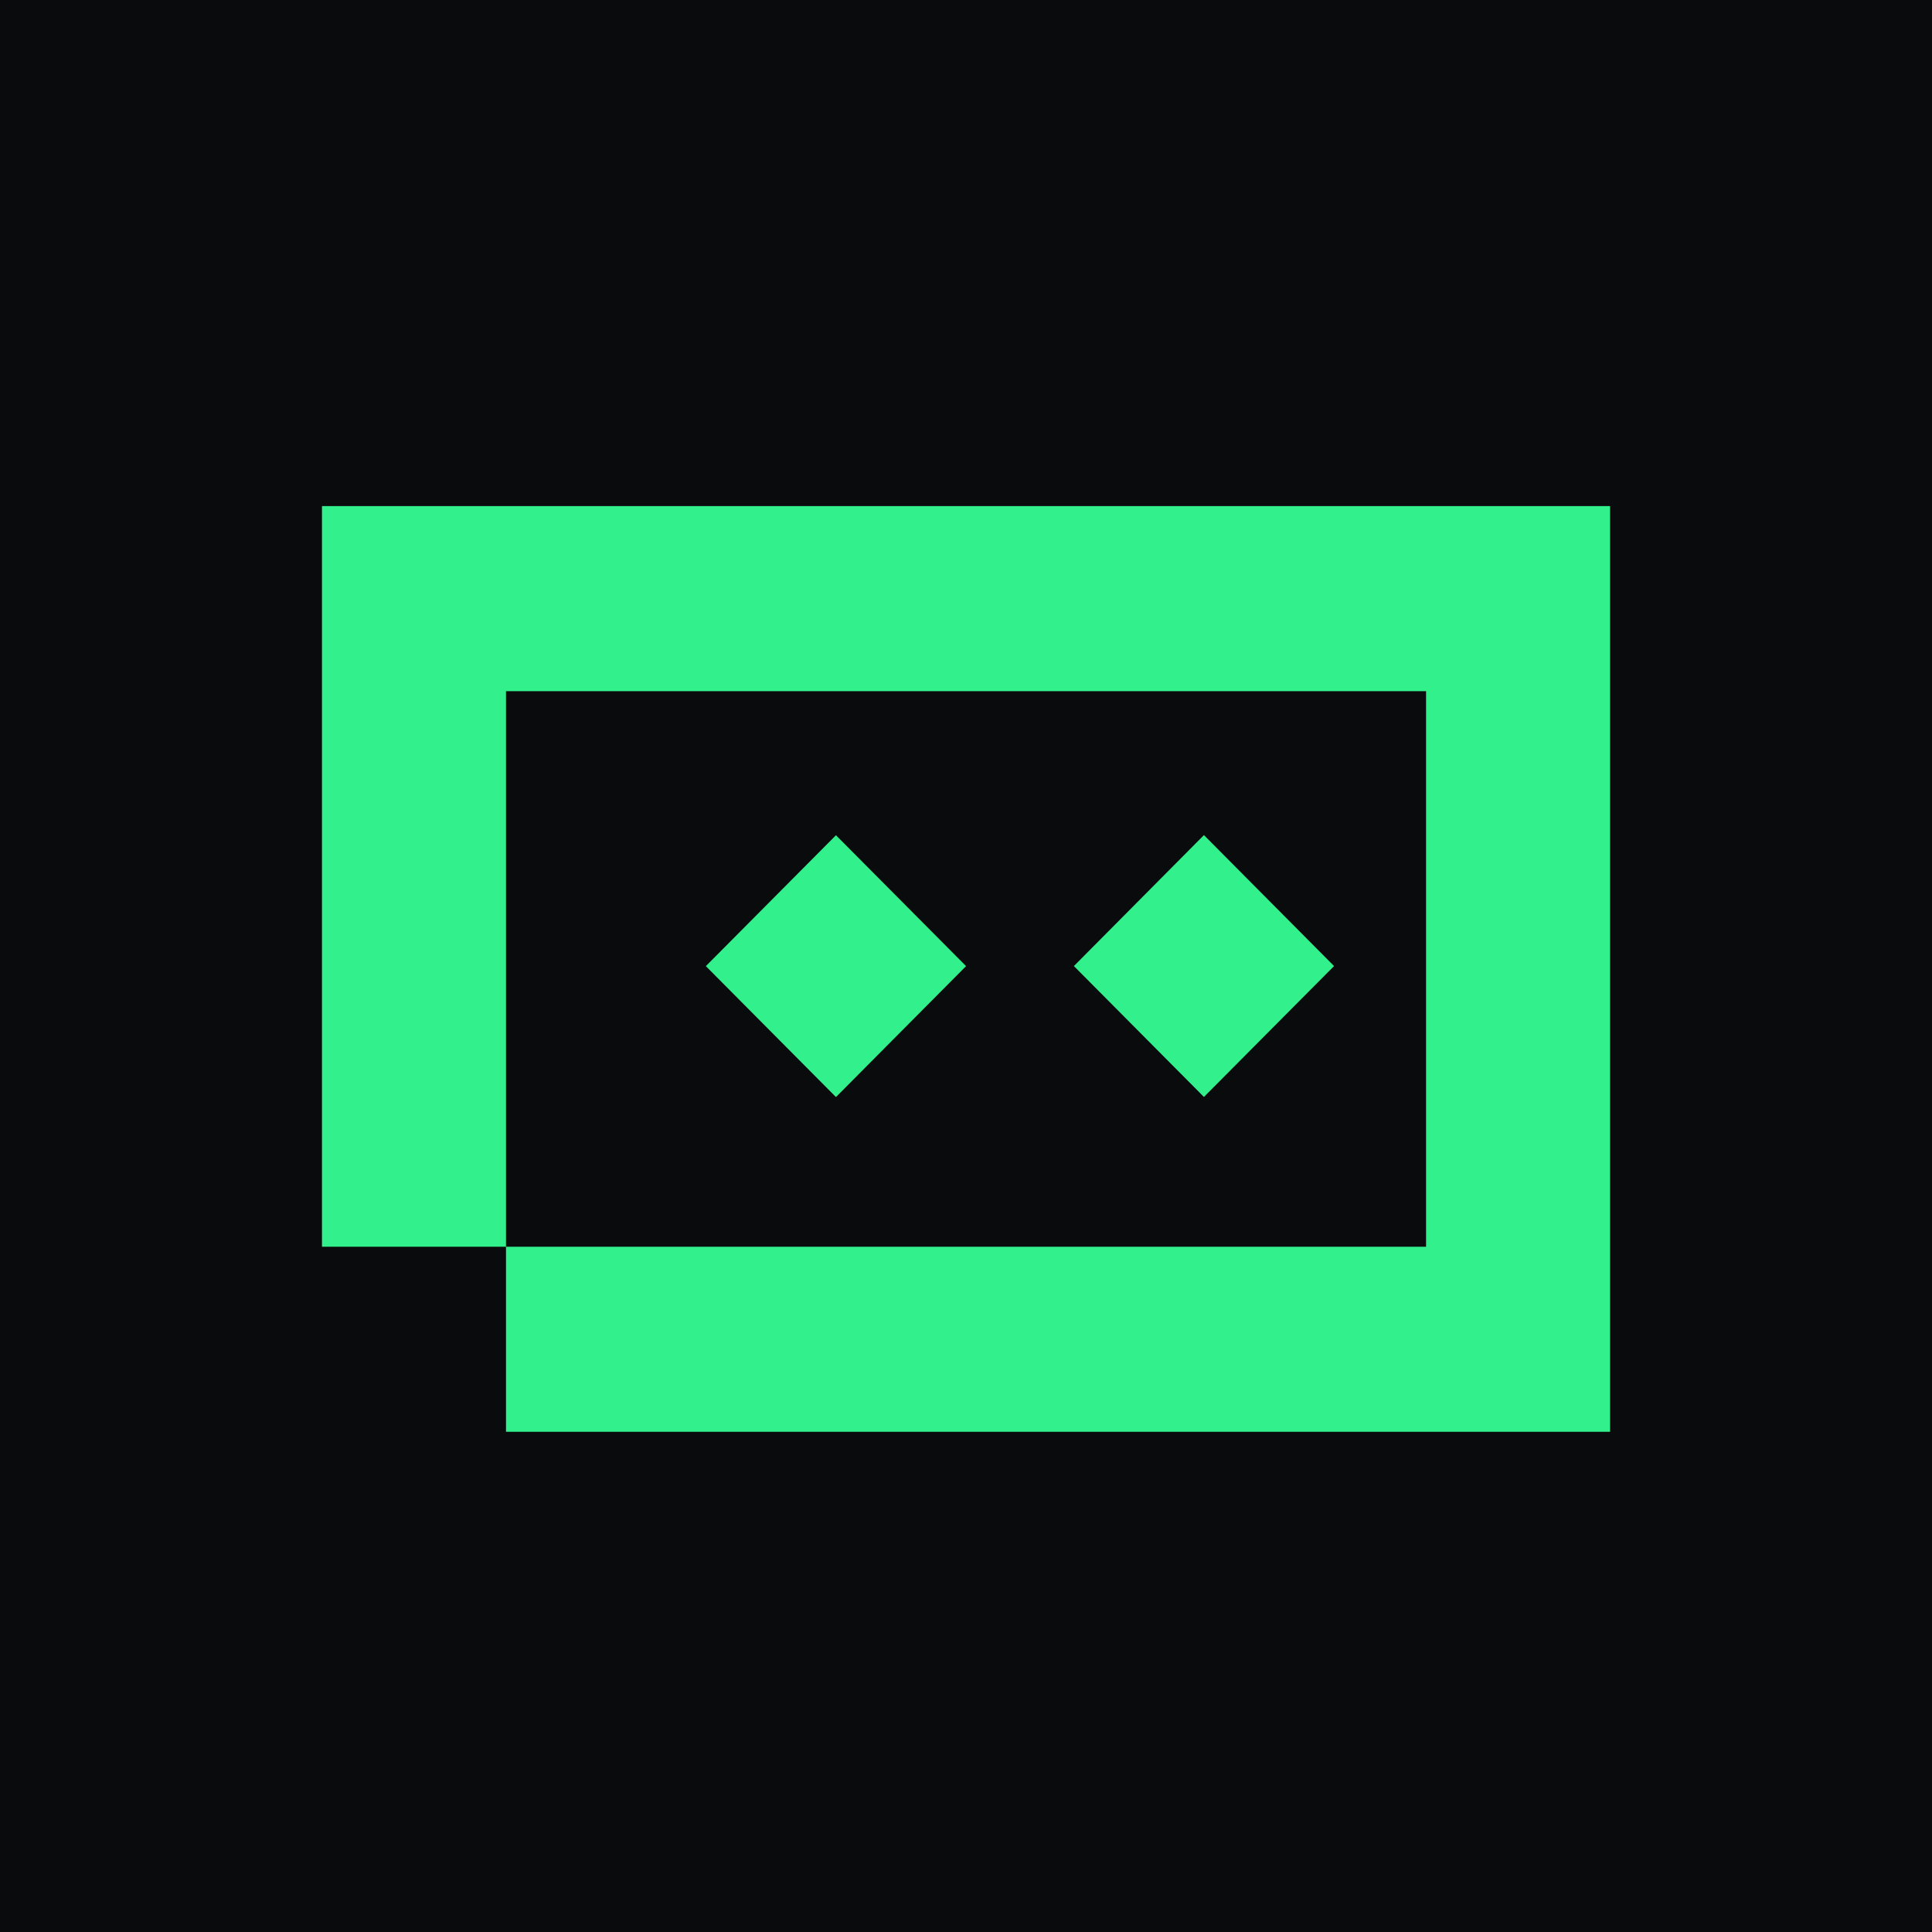
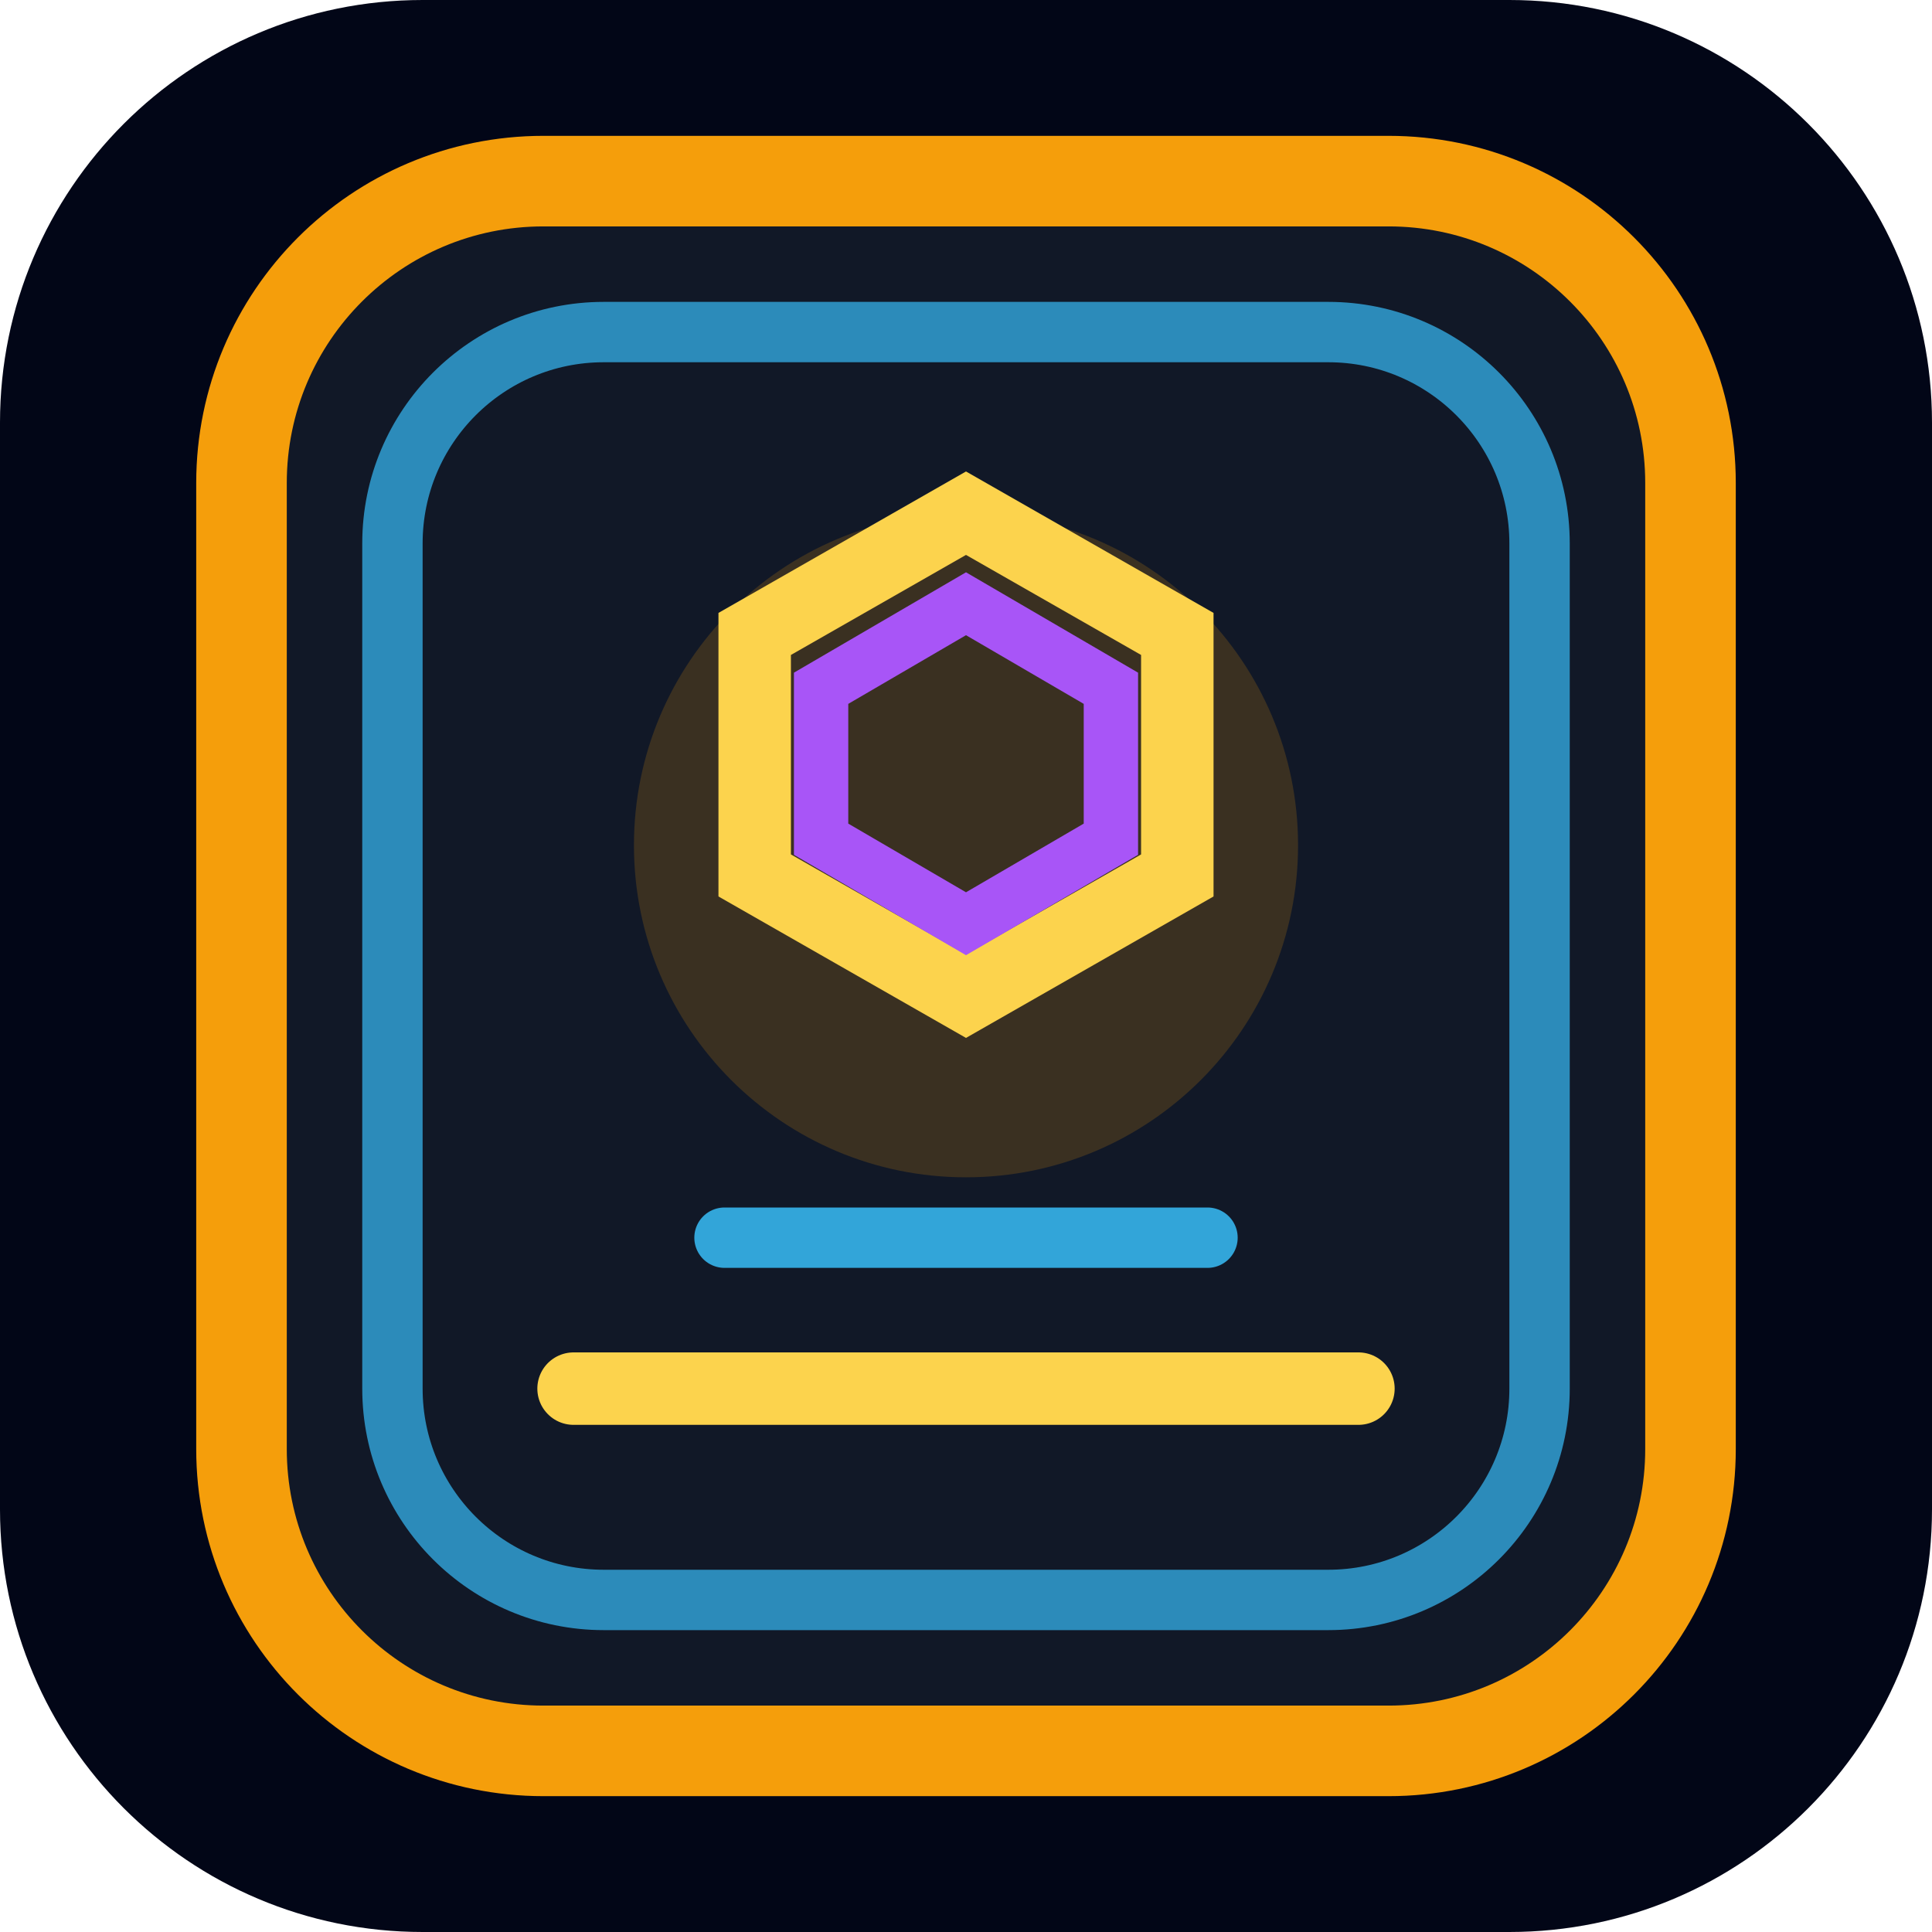
- <svg xmlns="http://www.w3.org/2000/svg" width="32" height="32" viewBox="0 0 32 32" fill="none">
-   <rect width="32" height="32" fill="#0A0B0D" />
-   <path d="M26.668 23.715H8.381V20.65H5.333V8.382H26.668V23.715ZM8.381 20.65H23.62V11.448H8.381V20.65ZM16.001 16.002L13.846 18.171L11.691 16.002L13.846 13.834L16.001 16.002ZM22.096 16.001L19.941 18.169L17.787 16.001L19.941 13.832L22.096 16.001Z" fill="#32F08C" />
+ <svg xmlns="http://www.w3.org/2000/svg" width="64" height="64" viewBox="0 0 64 64" fill="none">
+   <rect width="64" height="64" rx="14" fill="#020617" />
+   <rect x="8" y="6" width="48" height="52" rx="10" fill="#111827" stroke="#F59E0B" stroke-width="3" />
+   <rect x="13" y="11" width="38" height="42" rx="7" stroke="#38BDF8" stroke-opacity="0.7" stroke-width="2" />
+   <circle cx="32" cy="28" r="11" fill="#F59E0B" fill-opacity="0.18" />
+   <path d="M32 17L39 21V29L32 33L25 29V21L32 17Z" stroke="#FCD34D" stroke-width="2.4" />
+   <path d="M32 20L36.8 22.8V27.8L32 30.6L27.2 27.8V22.8L32 20Z" stroke="#A855F7" stroke-width="1.8" />
+   <path d="M19 46H45" stroke="#FCD34D" stroke-width="2.4" stroke-linecap="round" />
+   <path d="M24 41H40" stroke="#38BDF8" stroke-width="2" stroke-linecap="round" stroke-opacity="0.85" />
</svg>
